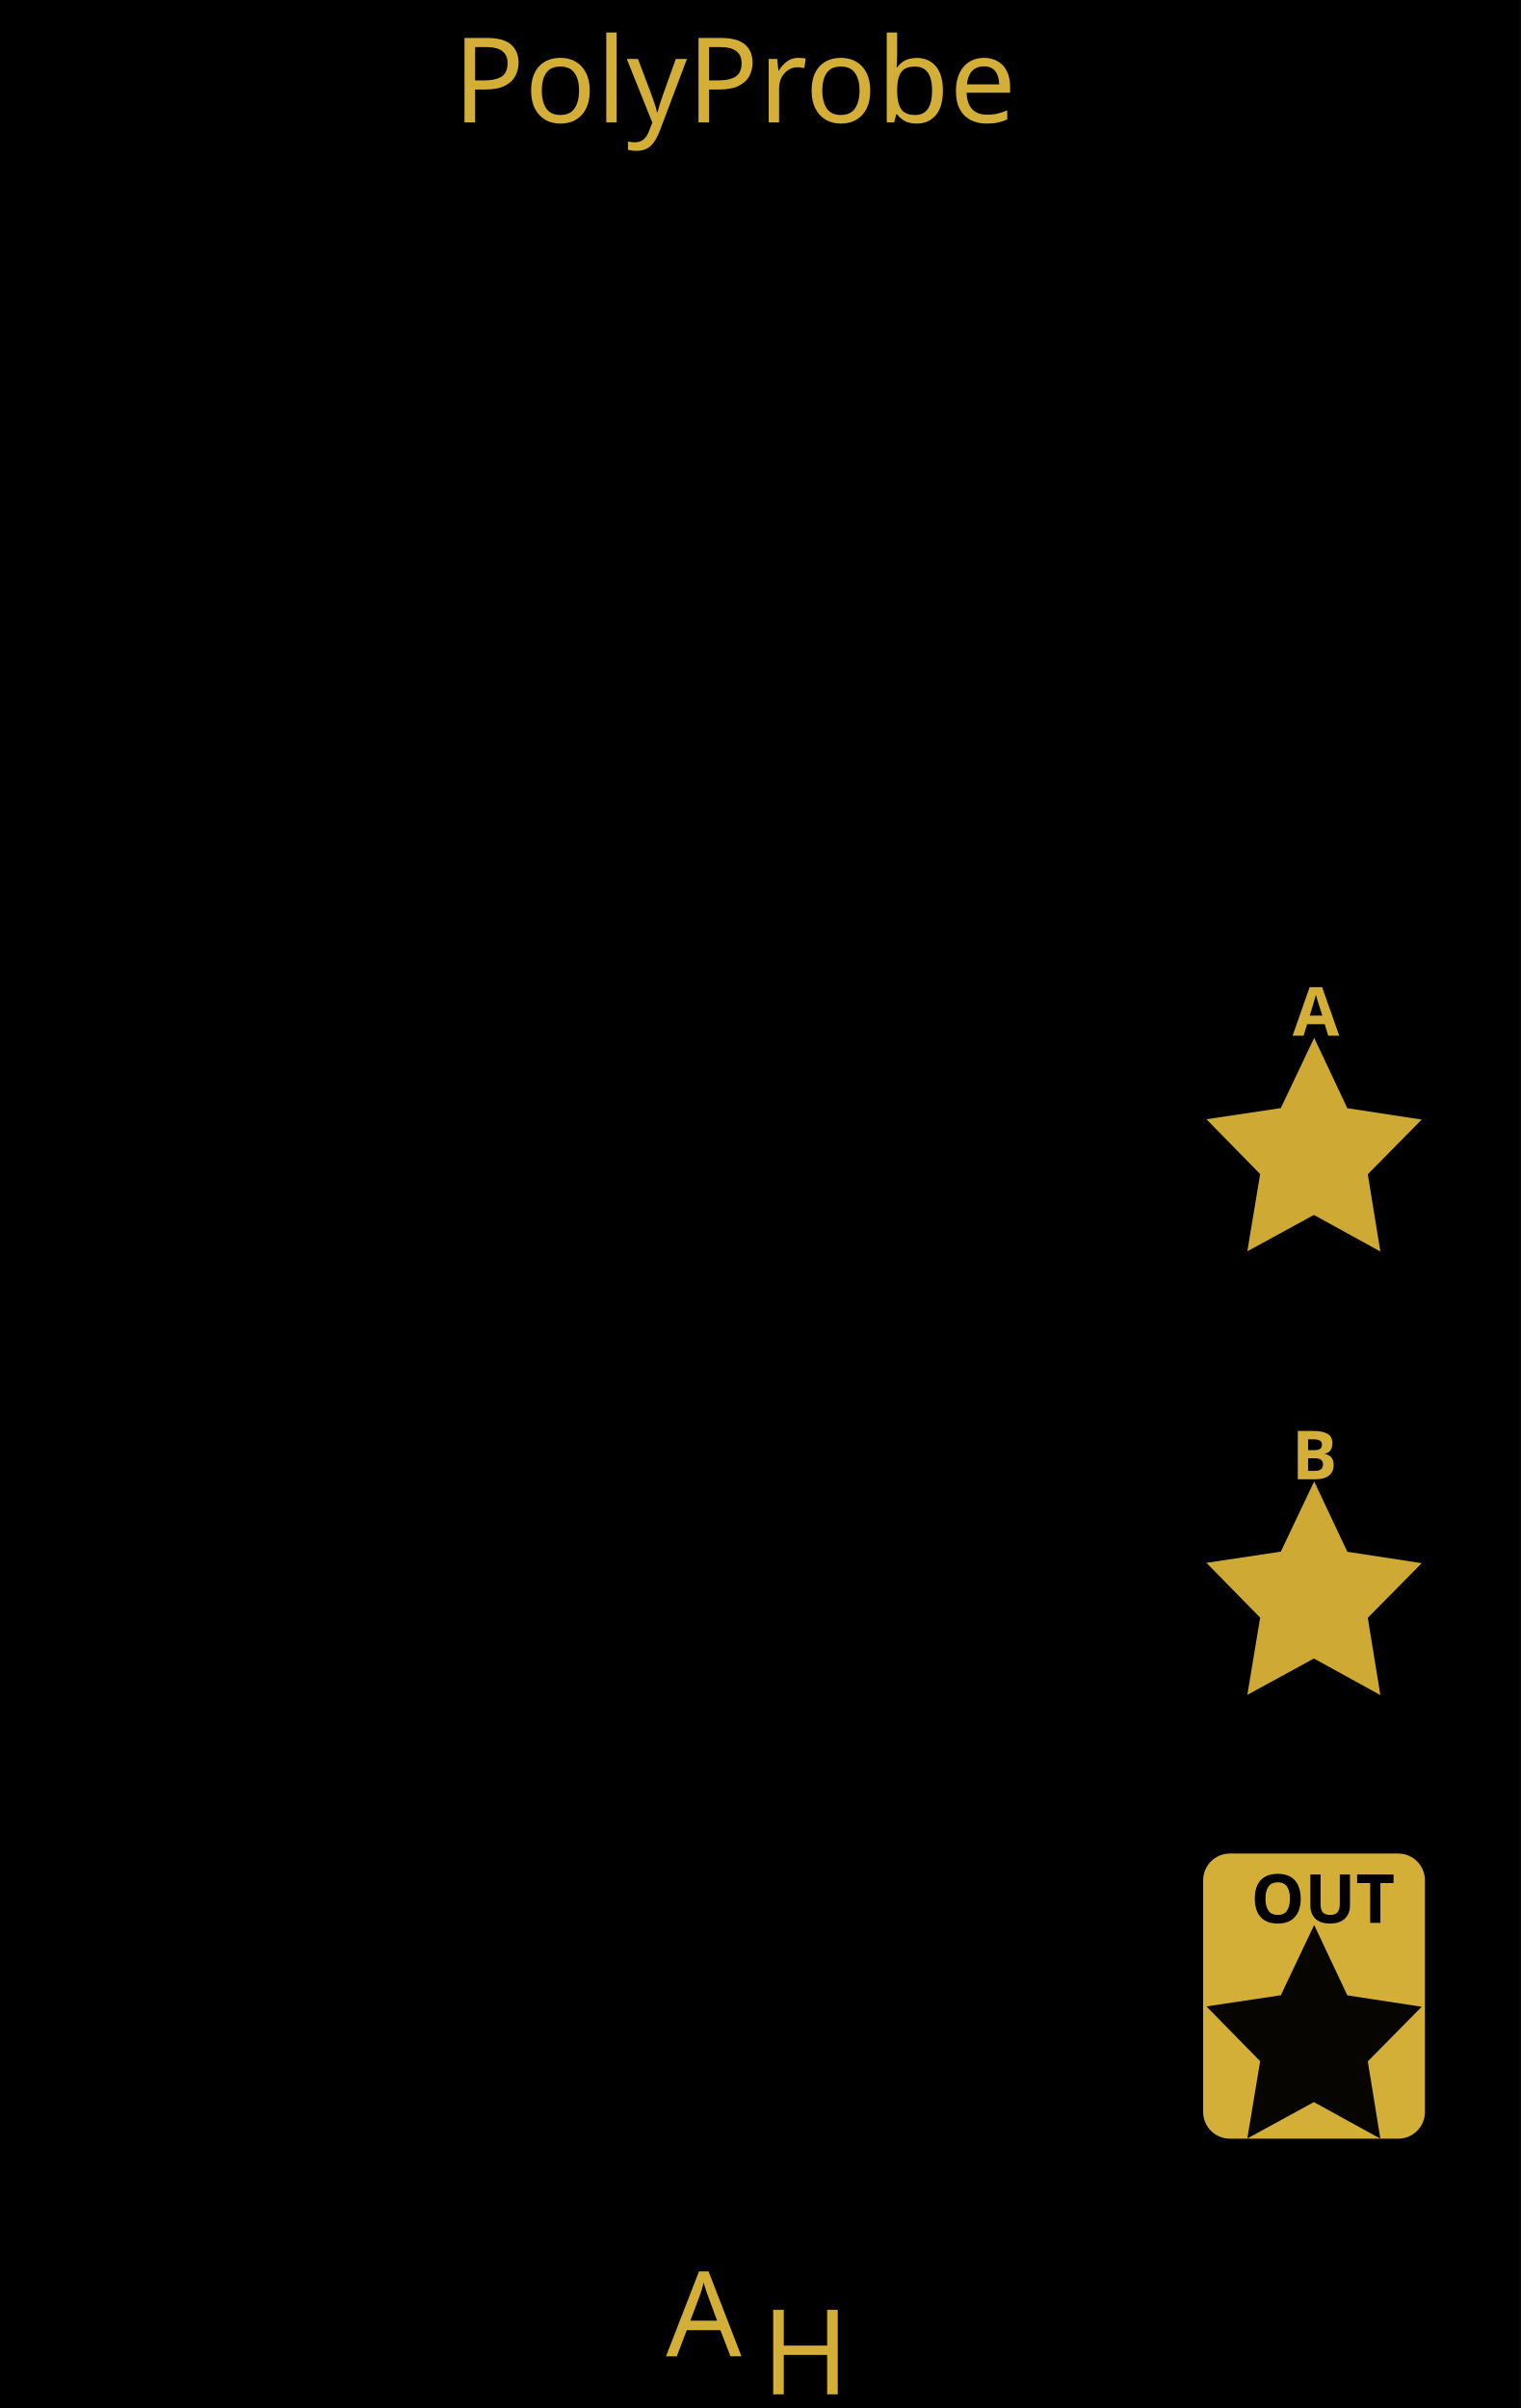
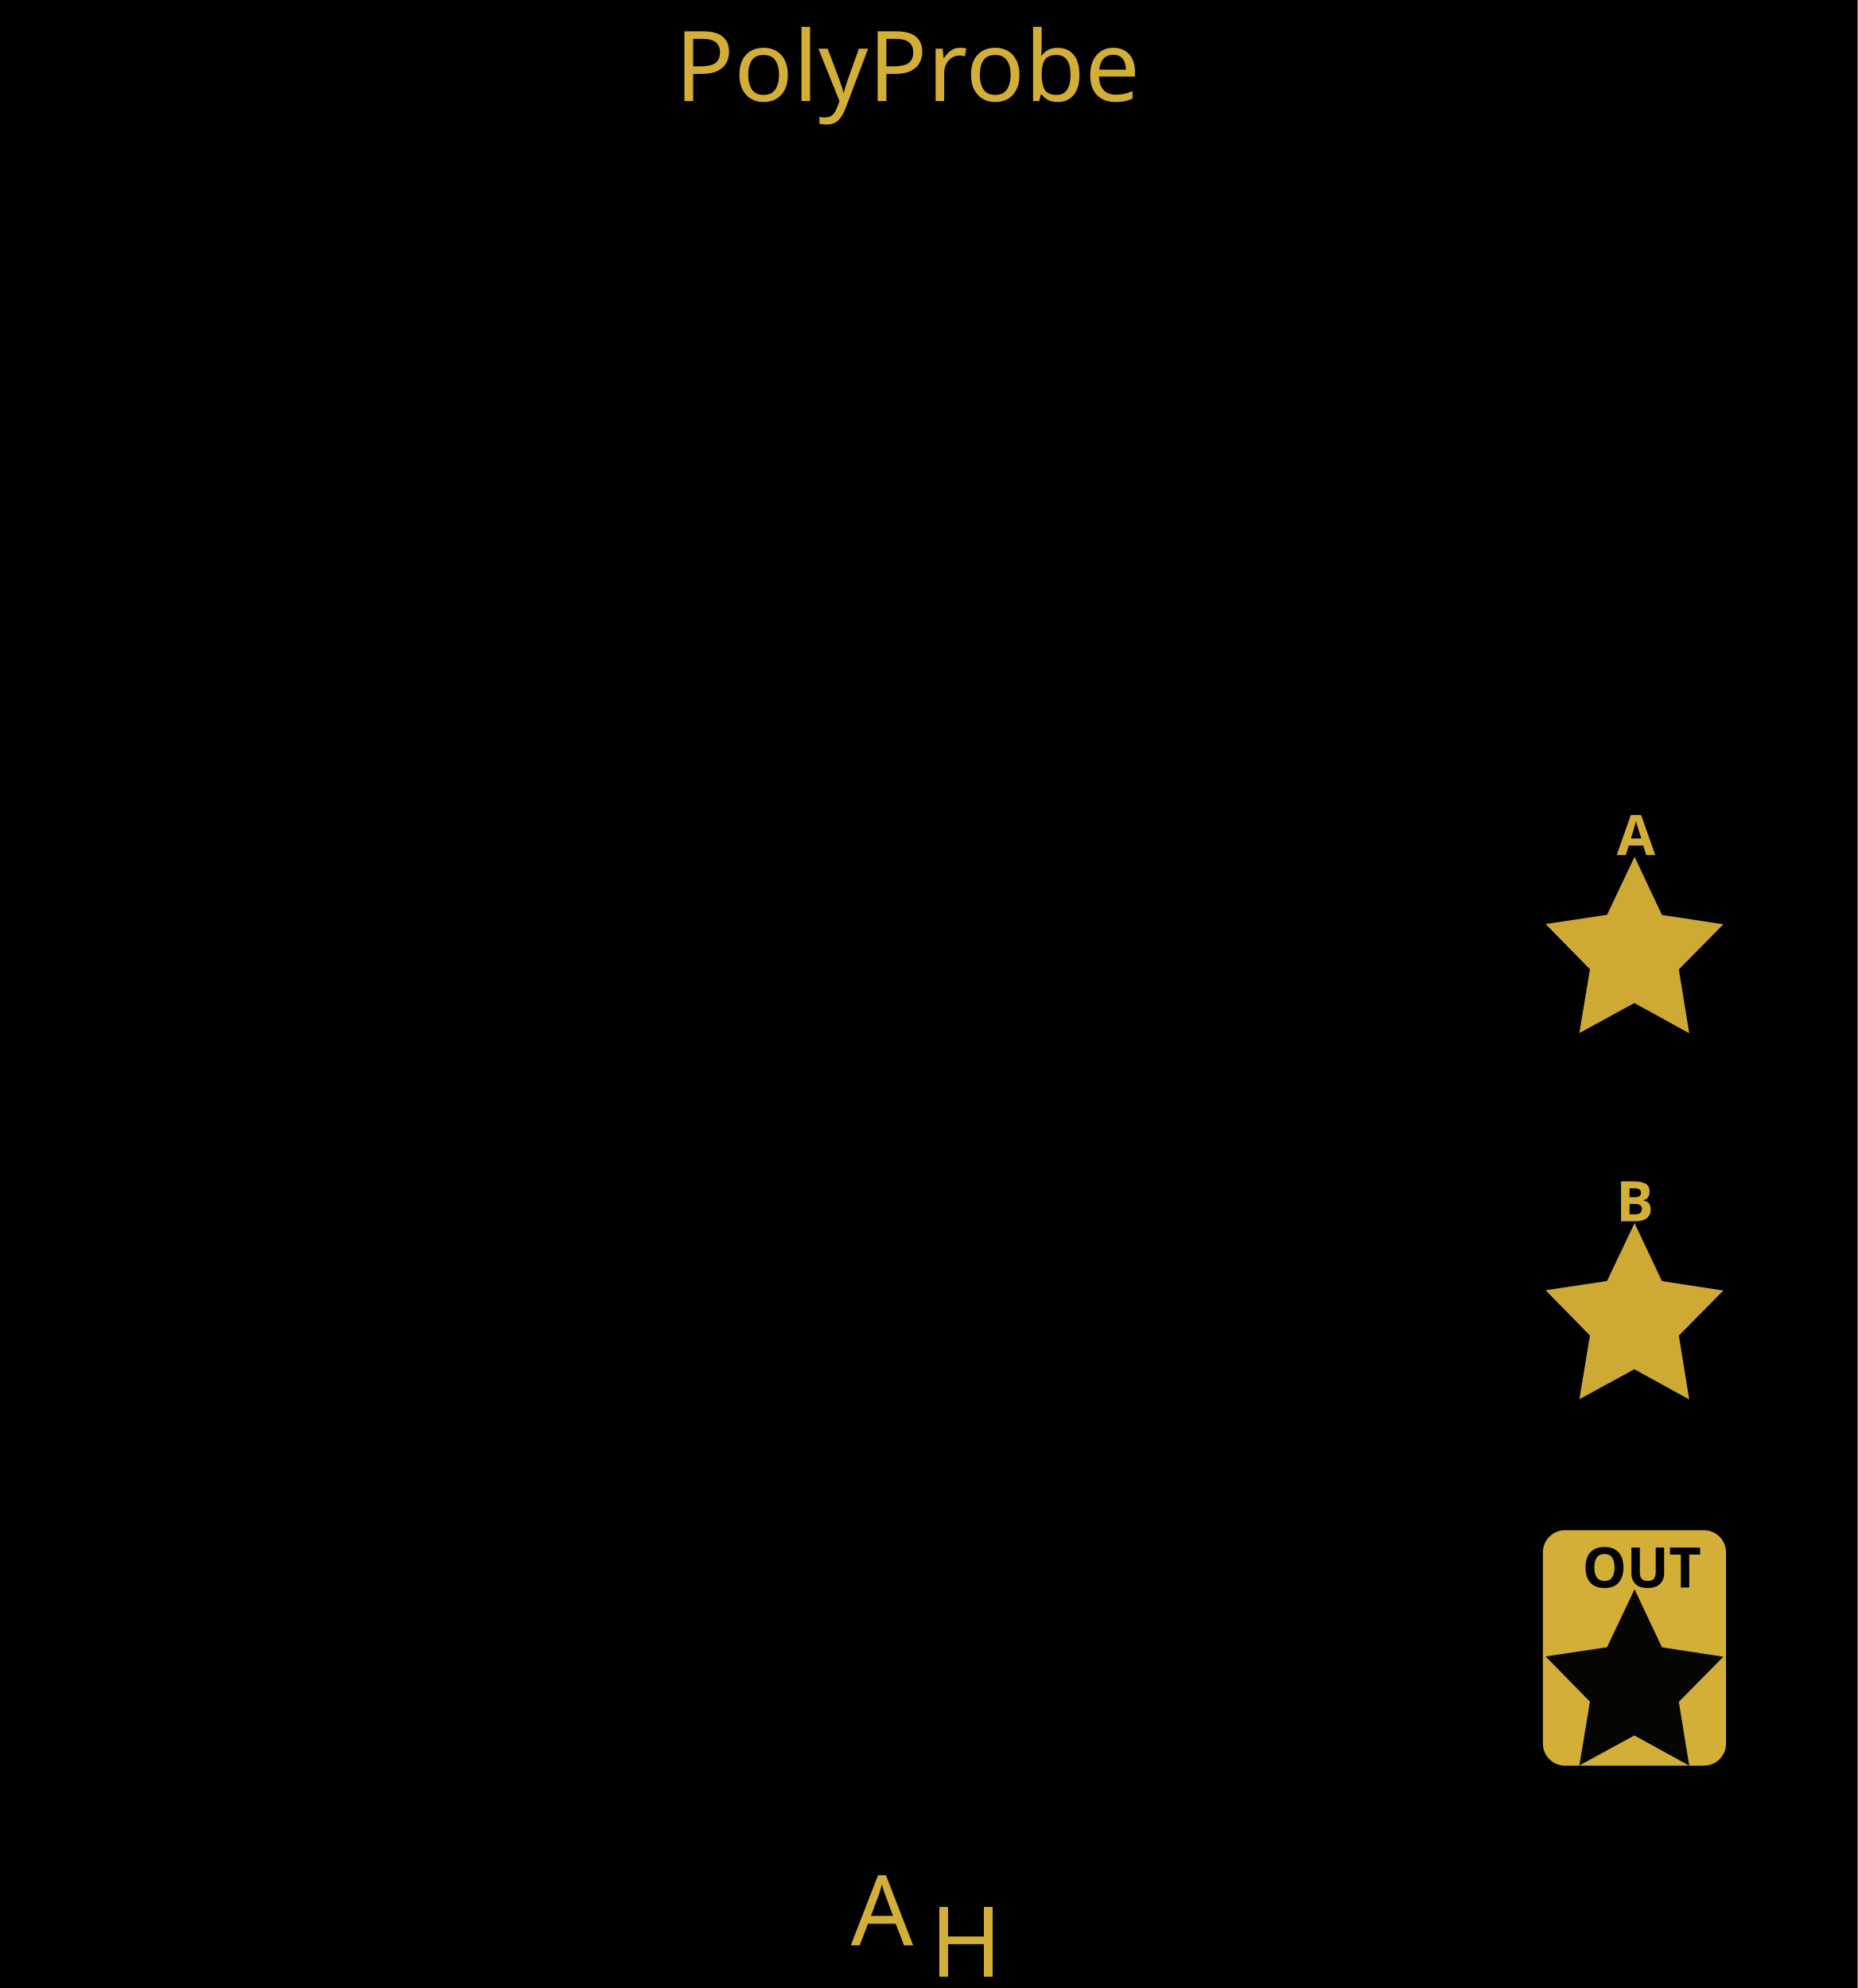
- <svg xmlns="http://www.w3.org/2000/svg" xmlns:ns1="http://www.openswatchbook.org/uri/2009/osb" width="240" height="380" id="svg11791" version="1.1">
+ <svg xmlns="http://www.w3.org/2000/svg" xmlns:ns1="http://www.openswatchbook.org/uri/2009/osb" width="355" height="380" id="svg11791" version="1.1">
  <defs id="defs3">
    <marker orient="auto" refY="0" refX="0" id="DotM" style="overflow:visible">
      <path id="path4782" d="m -2.5,-1 c 0,2.76 -2.24,5 -5,5 -2.76,0 -5,-2.24 -5,-5 0,-2.76 2.24,-5 5,-5 2.76,0 5,2.24 5,5 z" style="fill-rule:evenodd;stroke:#000000;stroke-width:1pt" transform="matrix(0.4,0,0,0.4,2.96,0.4)" />
    </marker>
    <marker orient="auto" refY="0" refX="0" id="Arrow1Sstart" style="overflow:visible">
      <path id="path4730" d="M 0,0 5,-5 -12.5,0 5,5 Z" style="fill-rule:evenodd;stroke:#000000;stroke-width:1pt" transform="matrix(0.2,0,0,0.2,1.2,0)" />
    </marker>
    <marker orient="auto" refY="0" refX="0" id="Arrow2Mend" style="overflow:visible">
      <path id="path5158" style="fill-rule:evenodd;stroke-width:0.625;stroke-linejoin:round" d="M 8.719,4.034 -2.207,0.016 8.719,-4.002 c -1.745,2.372 -1.735,5.617 -6e-7,8.035 z" transform="scale(-0.6)" />
    </marker>
    <marker orient="auto" refY="0" refX="0" id="Arrow2Mstart" style="overflow:visible">
      <path id="path5155" style="fill-rule:evenodd;stroke-width:0.625;stroke-linejoin:round" d="M 8.719,4.034 -2.207,0.016 8.719,-4.002 c -1.745,2.372 -1.735,5.617 -6e-7,8.035 z" transform="scale(0.6)" />
    </marker>
    <marker orient="auto" refY="0" refX="0" id="Arrow1Mstart" style="overflow:visible">
      <path id="path6730" d="M 0,0 5,-5 -12.5,0 5,5 Z" style="fill-rule:evenodd;stroke:#000000;stroke-width:1pt" transform="matrix(0.4,0,0,0.4,4,0)" />
    </marker>
    <marker orient="auto" refY="0" refX="0" id="TriangleOutM" style="overflow:visible">
      <path id="path6869" d="M 5.77,0 -2.88,5 V -5 Z" style="fill-rule:evenodd;stroke:#000000;stroke-width:1pt" transform="scale(0.4)" />
    </marker>
    <marker orient="auto" refY="0" refX="0" id="TriangleOutS" style="overflow:visible">
      <path id="path6872" d="M 5.77,0 -2.88,5 V -5 Z" style="fill-rule:evenodd;stroke:#000000;stroke-width:1pt" transform="scale(0.2)" />
    </marker>
    <marker orient="auto" refY="0" refX="0" id="SquareL" style="overflow:visible">
      <path id="path7539" d="M -5,-5 V 5 H 5 V -5 Z" style="fill-rule:evenodd;stroke:#000000;stroke-width:1pt" transform="scale(0.8)" />
    </marker>
    <marker orient="auto" refY="0" refX="0" id="Arrow1Send" style="overflow:visible">
      <path id="path6739" d="M 0,0 5,-5 -12.5,0 5,5 Z" style="fill-rule:evenodd;stroke:#000000;stroke-width:1pt" transform="matrix(-0.2,0,0,-0.2,-1.2,0)" />
    </marker>
    <marker orient="auto" refY="0" refX="0" id="Arrow1Mend" style="overflow:visible">
      <path id="path6733" d="M 0,0 5,-5 -12.5,0 5,5 Z" style="fill-rule:evenodd;stroke:#000000;stroke-width:1pt" transform="matrix(-0.4,0,0,-0.4,-4,0)" />
    </marker>
    <marker orient="auto" refY="0" refX="0" id="Arrow1Lend" style="overflow:visible">
      <path id="path6727" d="M 0,0 5,-5 -12.5,0 5,5 Z" style="fill-rule:evenodd;stroke:#000000;stroke-width:1pt" transform="matrix(-0.8,0,0,-0.8,-10,0)" />
    </marker>
    <filter height="1" width="1" y="0" x="0" id="filter3998" style="color-interpolation-filters:sRGB">
      <feConvolveMatrix order="3 3" kernelMatrix="0 1 0 0 -2 0 0 1 0" in="SourceGraphic" divisor="1" targetX="1" targetY="1" preserveAlpha="true" result="result0" bias="0" id="feConvolveMatrix4000" />
    </filter>
    <filter height="1" width="1" y="0" x="0" id="filter3286" style="color-interpolation-filters:sRGB">
      <feFlood flood-color="rgb(128,128,128)" flood-opacity="0" result="result1" id="feFlood3288" />
      <feBlend result="result2" mode="normal" in2="SourceGraphic" id="feBlend3290" />
      <feComposite k4="0" k3="0" k1="0" result="result3" operator="arithmetic" k2="1" in2="SourceGraphic" id="feComposite3292" />
      <feComposite operator="in" in2="SourceGraphic" id="feComposite3294" />
    </filter>
    <clipPath clipPathUnits="userSpaceOnUse" id="clipPath6603">
      <path d="M 402,402 H 9515 V 13631 H 402 Z" id="path6605" style="clip-rule:evenodd" />
    </clipPath>
    <clipPath clipPathUnits="userSpaceOnUse" id="clipPath6613">
      <path d="M 402,402 H 9515 V 13631 H 402 Z" id="path6615" style="clip-rule:evenodd" />
    </clipPath>
    <clipPath clipPathUnits="userSpaceOnUse" id="clipPath6619">
      <path d="M 614,402 H 9303 V 6057 H 614 Z" id="path6621" style="clip-rule:evenodd" />
    </clipPath>
    <clipPath clipPathUnits="userSpaceOnUse" id="clipPath6290">
      <path d="M 402,402 H 9515 V 13631 H 402 Z" id="path6292" style="clip-rule:evenodd" />
    </clipPath>
    <clipPath clipPathUnits="userSpaceOnUse" id="clipPath6300">
      <path d="M 402,402 H 9515 V 13631 H 402 Z" id="path6302" style="clip-rule:evenodd" />
    </clipPath>
    <clipPath clipPathUnits="userSpaceOnUse" id="clipPath6306">
      <path d="M 614,402 H 9303 V 6655 H 614 Z" id="path6308" style="clip-rule:evenodd" />
    </clipPath>
    <clipPath clipPathUnits="userSpaceOnUse" id="clipPath5977">
      <path d="M 402,402 H 9515 V 13631 H 402 Z" id="path5979" style="clip-rule:evenodd" />
    </clipPath>
    <clipPath clipPathUnits="userSpaceOnUse" id="clipPath5987">
      <path d="M 402,402 H 9515 V 13631 H 402 Z" id="path5989" style="clip-rule:evenodd" />
    </clipPath>
    <clipPath clipPathUnits="userSpaceOnUse" id="clipPath5993">
      <path d="M 614,402 H 9303 V 6645 H 614 Z" id="path5995" style="clip-rule:evenodd" />
    </clipPath>
    <clipPath clipPathUnits="userSpaceOnUse" id="clipPath5664">
      <path d="M 402,402 H 9515 V 13631 H 402 Z" id="path5666" style="clip-rule:evenodd" />
    </clipPath>
    <clipPath clipPathUnits="userSpaceOnUse" id="clipPath5674">
      <path d="M 402,402 H 9515 V 13631 H 402 Z" id="path5676" style="clip-rule:evenodd" />
    </clipPath>
    <clipPath clipPathUnits="userSpaceOnUse" id="clipPath5680">
      <path d="M 614,402 H 9303 V 6655 H 614 Z" id="path5682" style="clip-rule:evenodd" />
    </clipPath>
    <clipPath clipPathUnits="userSpaceOnUse" id="clipPath5363">
      <path d="M 402,402 H 9515 V 13631 H 402 Z" id="path5365" style="clip-rule:evenodd" />
    </clipPath>
    <clipPath clipPathUnits="userSpaceOnUse" id="clipPath5373">
      <path d="M 402,402 H 9515 V 13631 H 402 Z" id="path5375" style="clip-rule:evenodd" />
    </clipPath>
    <clipPath clipPathUnits="userSpaceOnUse" id="clipPath5379">
      <path d="M 614,402 H 9303 V 6051 H 614 Z" id="path5381" style="clip-rule:evenodd" />
    </clipPath>
    <clipPath clipPathUnits="userSpaceOnUse" id="clipPath5062">
      <path d="M 402,402 H 9515 V 13631 H 402 Z" id="path5064" style="clip-rule:evenodd" />
    </clipPath>
    <clipPath clipPathUnits="userSpaceOnUse" id="clipPath5072">
      <path d="M 402,402 H 9515 V 13631 H 402 Z" id="path5074" style="clip-rule:evenodd" />
    </clipPath>
    <clipPath clipPathUnits="userSpaceOnUse" id="clipPath5078">
      <path d="M 614,402 H 9303 V 6051 H 614 Z" id="path5080" style="clip-rule:evenodd" />
    </clipPath>
    <clipPath clipPathUnits="userSpaceOnUse" id="clipPath4761">
      <path d="M 402,402 H 9515 V 13631 H 402 Z" id="path4763" style="clip-rule:evenodd" />
    </clipPath>
    <clipPath clipPathUnits="userSpaceOnUse" id="clipPath4771">
      <path d="M 402,402 H 9515 V 13631 H 402 Z" id="path4773" style="clip-rule:evenodd" />
    </clipPath>
    <clipPath clipPathUnits="userSpaceOnUse" id="clipPath4777">
      <path d="M 614,402 H 9303 V 6051 H 614 Z" id="path4779" style="clip-rule:evenodd" />
    </clipPath>
    <clipPath clipPathUnits="userSpaceOnUse" id="clipPath4159">
      <path d="M 402,402 H 9515 V 13631 H 402 Z" id="path4161" style="clip-rule:evenodd" />
    </clipPath>
    <clipPath clipPathUnits="userSpaceOnUse" id="clipPath4169">
      <path d="M 402,402 H 9515 V 13631 H 402 Z" id="path4171" style="clip-rule:evenodd" />
    </clipPath>
    <clipPath clipPathUnits="userSpaceOnUse" id="clipPath4175">
      <path d="M 614,402 H 9303 V 6051 H 614 Z" id="path4177" style="clip-rule:evenodd" />
    </clipPath>
    <linearGradient ns1:paint="solid" id="linearGradient8170">
      <stop id="stop8172" offset="0" style="stop-color:#000000;stop-opacity:1;" />
    </linearGradient>
    <filter height="1" width="1" y="0" x="0" id="filter3998-0" style="color-interpolation-filters:sRGB">
      <feConvolveMatrix order="3 3" kernelMatrix="0 1 0 0 -2 0 0 1 0" in="SourceGraphic" divisor="1" targetX="1" targetY="1" preserveAlpha="true" result="result0" bias="0" id="feConvolveMatrix4000-2" />
    </filter>
    <filter height="1" width="1" y="0" x="0" id="filter3286-2" style="color-interpolation-filters:sRGB">
      <feFlood flood-color="rgb(128,128,128)" flood-opacity="0" result="result1" id="feFlood3288-2" />
      <feBlend result="result2" mode="normal" in2="SourceGraphic" id="feBlend3290-7" />
      <feComposite k4="0" k3="0" k1="0" result="result3" operator="arithmetic" k2="1" in2="SourceGraphic" id="feComposite3292-9" />
      <feComposite operator="in" in2="SourceGraphic" id="feComposite3294-7" />
    </filter>
    <clipPath clipPathUnits="userSpaceOnUse" id="clipPath6603-6">
      <path d="M 402,402 H 9515 V 13631 H 402 Z" id="path6605-9" style="clip-rule:evenodd" />
    </clipPath>
    <clipPath clipPathUnits="userSpaceOnUse" id="clipPath6613-4">
      <path d="M 402,402 H 9515 V 13631 H 402 Z" id="path6615-8" style="clip-rule:evenodd" />
    </clipPath>
    <clipPath clipPathUnits="userSpaceOnUse" id="clipPath6619-1">
      <path d="M 614,402 H 9303 V 6057 H 614 Z" id="path6621-7" style="clip-rule:evenodd" />
    </clipPath>
    <clipPath clipPathUnits="userSpaceOnUse" id="clipPath6290-7">
      <path d="M 402,402 H 9515 V 13631 H 402 Z" id="path6292-5" style="clip-rule:evenodd" />
    </clipPath>
    <clipPath clipPathUnits="userSpaceOnUse" id="clipPath6300-0">
      <path d="M 402,402 H 9515 V 13631 H 402 Z" id="path6302-9" style="clip-rule:evenodd" />
    </clipPath>
    <clipPath clipPathUnits="userSpaceOnUse" id="clipPath6306-6">
      <path d="M 614,402 H 9303 V 6655 H 614 Z" id="path6308-7" style="clip-rule:evenodd" />
    </clipPath>
    <clipPath clipPathUnits="userSpaceOnUse" id="clipPath5977-5">
      <path d="M 402,402 H 9515 V 13631 H 402 Z" id="path5979-9" style="clip-rule:evenodd" />
    </clipPath>
    <clipPath clipPathUnits="userSpaceOnUse" id="clipPath5987-8">
      <path d="M 402,402 H 9515 V 13631 H 402 Z" id="path5989-4" style="clip-rule:evenodd" />
    </clipPath>
    <clipPath clipPathUnits="userSpaceOnUse" id="clipPath5993-8">
      <path d="M 614,402 H 9303 V 6645 H 614 Z" id="path5995-7" style="clip-rule:evenodd" />
    </clipPath>
    <clipPath clipPathUnits="userSpaceOnUse" id="clipPath5664-9">
      <path d="M 402,402 H 9515 V 13631 H 402 Z" id="path5666-9" style="clip-rule:evenodd" />
    </clipPath>
    <clipPath clipPathUnits="userSpaceOnUse" id="clipPath5674-5">
      <path d="M 402,402 H 9515 V 13631 H 402 Z" id="path5676-5" style="clip-rule:evenodd" />
    </clipPath>
    <clipPath clipPathUnits="userSpaceOnUse" id="clipPath5680-8">
      <path d="M 614,402 H 9303 V 6655 H 614 Z" id="path5682-9" style="clip-rule:evenodd" />
    </clipPath>
    <clipPath clipPathUnits="userSpaceOnUse" id="clipPath5363-3">
      <path d="M 402,402 H 9515 V 13631 H 402 Z" id="path5365-2" style="clip-rule:evenodd" />
    </clipPath>
    <clipPath clipPathUnits="userSpaceOnUse" id="clipPath5373-7">
      <path d="M 402,402 H 9515 V 13631 H 402 Z" id="path5375-5" style="clip-rule:evenodd" />
    </clipPath>
    <clipPath clipPathUnits="userSpaceOnUse" id="clipPath5379-4">
      <path d="M 614,402 H 9303 V 6051 H 614 Z" id="path5381-8" style="clip-rule:evenodd" />
    </clipPath>
    <clipPath clipPathUnits="userSpaceOnUse" id="clipPath5062-2">
      <path d="M 402,402 H 9515 V 13631 H 402 Z" id="path5064-2" style="clip-rule:evenodd" />
    </clipPath>
    <clipPath clipPathUnits="userSpaceOnUse" id="clipPath5072-4">
      <path d="M 402,402 H 9515 V 13631 H 402 Z" id="path5074-9" style="clip-rule:evenodd" />
    </clipPath>
    <clipPath clipPathUnits="userSpaceOnUse" id="clipPath5078-8">
      <path d="M 614,402 H 9303 V 6051 H 614 Z" id="path5080-7" style="clip-rule:evenodd" />
    </clipPath>
    <clipPath clipPathUnits="userSpaceOnUse" id="clipPath4761-5">
      <path d="M 402,402 H 9515 V 13631 H 402 Z" id="path4763-2" style="clip-rule:evenodd" />
    </clipPath>
    <clipPath clipPathUnits="userSpaceOnUse" id="clipPath4771-1">
      <path d="M 402,402 H 9515 V 13631 H 402 Z" id="path4773-7" style="clip-rule:evenodd" />
    </clipPath>
    <clipPath clipPathUnits="userSpaceOnUse" id="clipPath4777-0">
      <path d="M 614,402 H 9303 V 6051 H 614 Z" id="path4779-9" style="clip-rule:evenodd" />
    </clipPath>
    <clipPath clipPathUnits="userSpaceOnUse" id="clipPath4159-1">
      <path d="M 402,402 H 9515 V 13631 H 402 Z" id="path4161-2" style="clip-rule:evenodd" />
    </clipPath>
    <clipPath clipPathUnits="userSpaceOnUse" id="clipPath4169-5">
      <path d="M 402,402 H 9515 V 13631 H 402 Z" id="path4171-5" style="clip-rule:evenodd" />
    </clipPath>
    <clipPath clipPathUnits="userSpaceOnUse" id="clipPath4175-8">
      <path d="M 614,402 H 9303 V 6051 H 614 Z" id="path4177-8" style="clip-rule:evenodd" />
    </clipPath>
    <linearGradient ns1:paint="solid" id="linearGradient8170-5">
      <stop id="stop8172-0" offset="0" style="stop-color:#000000;stop-opacity:1;" />
    </linearGradient>
    <clipPath id="clip89">
      <rect id="rect4864" height="19" width="18" x="0" y="0" />
    </clipPath>
    <clipPath id="clip90">
      <path id="path4861" d="m 0.898,0.129 h 16.25 v 17.883 h -16.25 z m 0,0" />
    </clipPath>
    <mask id="mask44">
      <g transform="matrix(0.2645833,0,0,0.2645833,89.35879,128.5777)" id="g4858" style="filter:url(#alpha)">
        <rect id="rect4856" style="fill:#000000;fill-opacity:0.15;stroke:none" height="3351.5" width="3052.87" y="0" x="0" />
      </g>
    </mask>
    <filter height="1" width="1" y="0" x="0" filterUnits="objectBoundingBox" id="alpha">
      <feColorMatrix id="feColorMatrix4149" values="0 0 0 0 1 0 0 0 0 1 0 0 0 0 1 0 0 0 1 0" in="SourceGraphic" type="matrix" />
    </filter>
    <clipPath id="clipPath17821">
      <rect id="rect17819" height="19" width="18" x="0" y="0" />
    </clipPath>
    <clipPath id="clipPath17825">
      <path id="path17823" d="m 0.898,0.129 h 16.25 v 17.883 h -16.25 z m 0,0" />
    </clipPath>
    <clipPath id="clip87">
      <rect id="rect4848" height="26" width="24" x="0" y="0" />
    </clipPath>
    <clipPath id="clip88">
      <path id="path4845" d="m 0.684,0.922 h 22.68 v 24.938 H 0.684 Z m 0,0" />
    </clipPath>
    <mask id="mask43">
      <g transform="matrix(0.2645833,0,0,0.2645833,89.35879,128.5777)" id="g4842" style="filter:url(#alpha)">
        <rect id="rect4840" style="fill:#000000;fill-opacity:0.15;stroke:none" height="3351.5" width="3052.87" y="0" x="0" />
      </g>
    </mask>
    <filter height="1" width="1" y="0" x="0" filterUnits="objectBoundingBox" id="filter17836">
      <feColorMatrix id="feColorMatrix17834" values="0 0 0 0 1 0 0 0 0 1 0 0 0 0 1 0 0 0 1 0" in="SourceGraphic" type="matrix" />
    </filter>
    <clipPath id="clipPath17840">
      <rect id="rect17838" height="26" width="24" x="0" y="0" />
    </clipPath>
    <clipPath id="clipPath17844">
      <path id="path17842" d="m 0.684,0.922 h 22.68 v 24.938 H 0.684 Z m 0,0" />
    </clipPath>
  </defs>
  <g id="layer2" style="display:inline" transform="translate(0.01175524,-74.38676)">
-     <rect style="fill:#000000;fill-opacity:1;stroke-width:16.21" id="rect7953" width="240" height="380" x="-0.012" y="74.387" ry="0" />
+     <rect style="fill:#000000;fill-opacity:1;stroke-width:16.21" id="rect7953" width="355" height="380" x="-0.012" y="74.387" ry="0" />
    <g style="font-style:normal;font-variant:normal;font-weight:bold;font-stretch:condensed;font-size:24px;line-height:125%;font-family:Miso;-inkscape-font-specification:'Miso Bold Condensed';letter-spacing:-0.06px;word-spacing:0px;fill:#000000;fill-opacity:1;stroke:none" id="text4395" transform="matrix(0.8346288,0,0,0.8346288,-0.00194398,75.14247)" />
    <g transform="matrix(0.8346288,0,0,0.8346288,-0.00194398,76.32542)" style="font-style:normal;font-variant:normal;font-weight:normal;font-stretch:normal;font-size:16px;line-height:125%;font-family:Nasalization;-inkscape-font-specification:Nasalization;letter-spacing:0px;word-spacing:0px;fill:#000000;fill-opacity:1;stroke:none" id="text20106" />
    <g style="font-style:normal;font-variant:normal;font-weight:bold;font-stretch:condensed;font-size:14px;line-height:125%;font-family:Miso;-inkscape-font-specification:'Miso Bold Condensed';letter-spacing:-0.06px;word-spacing:0px;fill:#000000;fill-opacity:1;stroke:none" id="flowRoot7367" transform="matrix(0.8346288,0,0,0.8346288,-0.00194398,75.14247)" />
    <g transform="matrix(0.8346288,0,0,0.8346288,-0.00194398,76.32542)" style="font-style:normal;font-variant:normal;font-weight:bold;font-stretch:condensed;font-size:14px;line-height:125%;font-family:Miso;-inkscape-font-specification:'Miso Bold Condensed';letter-spacing:0px;word-spacing:0px;fill:#000000;fill-opacity:1;stroke:none" id="text10240" />
    <g style="display:inline;fill:#ffffff;fill-opacity:1" transform="matrix(0.8346288,0,0,0.8346288,-34.48847,235.1078)" id="g4020" />
-     <text id="text7961" y="93.702" x="71.471" style="font-style:normal;font-weight:normal;font-size:40px;line-height:1.25;font-family:sans-serif;letter-spacing:0px;word-spacing:0px;fill:#d4af37;fill-opacity:1;stroke:none" xml:space="preserve">
-       <tspan style="font-style:normal;font-variant:normal;font-weight:normal;font-stretch:normal;font-size:18.667px;font-family:'Cooper Black';-inkscape-font-specification:'Cooper Black, Normal';font-variant-ligatures:normal;font-variant-caps:normal;font-variant-numeric:normal;font-feature-settings:normal;text-align:start;writing-mode:lr-tb;text-anchor:start;fill:#d4af37;fill-opacity:1" y="93.702" x="71.471" id="tspan7959">PolyProbe</tspan>
+     <text id="text7961" y="93.702" x="128.971" style="font-style:normal;font-weight:normal;font-size:40px;line-height:1.25;font-family:sans-serif;letter-spacing:0px;word-spacing:0px;fill:#d4af37;fill-opacity:1;stroke:none" xml:space="preserve">
+       <tspan style="font-style:normal;font-variant:normal;font-weight:normal;font-stretch:normal;font-size:18.667px;font-family:'Cooper Black';-inkscape-font-specification:'Cooper Black, Normal';font-variant-ligatures:normal;font-variant-caps:normal;font-variant-numeric:normal;font-feature-settings:normal;text-align:start;writing-mode:lr-tb;text-anchor:start;fill:#d4af37;fill-opacity:1" y="93.702" x="128.971" id="tspan7959">PolyProbe</tspan>
    </text>
    <text xml:space="preserve" style="font-style:normal;font-weight:normal;font-size:40px;line-height:1.25;font-family:sans-serif;letter-spacing:0px;word-spacing:0px;fill:#000000;fill-opacity:1;stroke:none" x="112.307" y="441.102" id="text6045">
      <tspan id="tspan6043" x="112.307" y="477.595" />
    </text>
-     <g id="g6059" transform="translate(-0.8833256,1.500498)">
+     <g id="g6059" transform="translate(56.61667,1.500498)">
      <text id="text6049" y="444.725" x="105.966" style="font-style:normal;font-weight:normal;font-size:40px;line-height:1.25;font-family:sans-serif;letter-spacing:0px;word-spacing:0px;fill:#000000;fill-opacity:1;stroke:none" xml:space="preserve">
        <tspan style="font-style:normal;font-variant:normal;font-weight:normal;font-stretch:normal;font-size:18.667px;font-family:'Cooper Black';-inkscape-font-specification:'Cooper Black, Normal';font-variant-ligatures:normal;font-variant-caps:normal;font-variant-numeric:normal;font-feature-settings:normal;text-align:start;writing-mode:lr-tb;text-anchor:start;fill:#d4af37;fill-opacity:1" y="444.725" x="105.966" id="tspan6047">A</tspan>
      </text>
      <text xml:space="preserve" style="font-style:normal;font-weight:normal;font-size:40px;line-height:1.25;font-family:sans-serif;letter-spacing:0px;word-spacing:0px;fill:#000000;fill-opacity:1;stroke:none" x="121.066" y="450.725" id="text6053">
        <tspan id="tspan6051" x="121.066" y="450.725" style="font-style:normal;font-variant:normal;font-weight:normal;font-stretch:normal;font-size:18.667px;font-family:'Cooper Black';-inkscape-font-specification:'Cooper Black, Normal';font-variant-ligatures:normal;font-variant-caps:normal;font-variant-numeric:normal;font-feature-settings:normal;text-align:start;writing-mode:lr-tb;text-anchor:start;fill:#d4af37;fill-opacity:1">H</tspan>
      </text>
    </g>
    <text xml:space="preserve" style="font-style:normal;font-variant:normal;font-weight:normal;font-stretch:normal;font-size:40px;line-height:1.25;font-family:Eurostile;-inkscape-font-specification:Eurostile;letter-spacing:0px;word-spacing:0px;fill:#000000;fill-opacity:1;stroke:none" x="-101.724" y="196.235" id="text18936">
      <tspan id="tspan18934" x="-101.724" y="231.995" />
    </text>
    <text xml:space="preserve" style="font-style:normal;font-weight:normal;font-size:37.333px;line-height:1.25;font-family:sans-serif;letter-spacing:0px;word-spacing:0px;fill:#d4af37;fill-opacity:1;stroke:none" x="40.735" y="207.953" id="text22752">
      <tspan id="tspan22750" x="40.735" y="242.013" />
    </text>
    <text xml:space="preserve" style="font-style:normal;font-weight:normal;font-size:37.333px;line-height:1.25;font-family:sans-serif;letter-spacing:0px;word-spacing:0px;fill:#000000;fill-opacity:1;stroke:none" x="70.716" y="348.295" id="text22756">
      <tspan id="tspan22754" x="70.716" y="382.355" style="fill:#d4af37;fill-opacity:1" />
    </text>
-     <flowRoot xml:space="preserve" id="flowRoot1122" style="fill:black;fill-opacity:1;stroke:none;font-family:sans-serif;font-style:normal;font-weight:normal;font-size:37.333px;line-height:1.25;letter-spacing:0px;word-spacing:0px">
+     <flowRoot xml:space="preserve" id="flowRoot1122" style="font-style:normal;font-weight:normal;font-size:37.333px;line-height:1.25;font-family:sans-serif;letter-spacing:0px;word-spacing:0px;fill:#000000;fill-opacity:1;stroke:none">
      <flowRegion id="flowRegion1124">
        <rect id="rect1126" width="366.836" height="465.127" x="-64.503" y="-35.543" />
      </flowRegion>
      <flowPara id="flowPara1128" />
    </flowRoot>
-     <rect style="display:inline;fill:#000000;fill-opacity:1;stroke-width:0.785" id="rect10536" width="35" height="45" x="189.841" y="-341.887" ry="4.219" transform="scale(1,-1)" rx="4.219" />
-     <text id="text10544" y="307.824" x="203.823" style="font-style:normal;font-weight:normal;font-size:40px;line-height:1.25;font-family:sans-serif;letter-spacing:0px;word-spacing:0px;display:inline;fill:#d4af37;fill-opacity:1;stroke:none" xml:space="preserve">
-       <tspan style="font-style:normal;font-variant:normal;font-weight:bold;font-stretch:normal;font-size:10.667px;font-family:Eurostile;-inkscape-font-specification:'Eurostile, Bold';font-variant-ligatures:normal;font-variant-caps:normal;font-variant-numeric:normal;font-feature-settings:normal;text-align:start;writing-mode:lr-tb;text-anchor:start;fill:#d4af37;fill-opacity:1" y="307.824" x="203.823" id="tspan10542">B</tspan>
-     </text>
-     <path style="display:inline;opacity:0.97;fill:#d4af37;fill-opacity:1;stroke:none;stroke-width:0.5;stroke-miterlimit:4;stroke-dasharray:none;stroke-opacity:1" id="path1433" d="m 76.627,232.541 -3.138,9.254 5.844,7.831 -9.77,-0.125 -5.642,7.978 -2.9,-9.331 -9.331,-2.9 7.978,-5.642 -0.125,-9.77 7.831,5.844 z" transform="matrix(1.080672,0.5766521,-0.552785,1.127332,270.0639,14.72843)" />
-     <rect transform="scale(1,-1)" ry="4.219" y="-271.887" x="189.841" height="45" width="35" id="rect1142" style="display:inline;fill:#000000;fill-opacity:1;stroke-width:0.785" rx="4.219" />
-     <text xml:space="preserve" style="font-style:normal;font-weight:normal;font-size:40px;line-height:1.25;font-family:sans-serif;letter-spacing:0px;word-spacing:0px;display:inline;fill:#d4af37;fill-opacity:1;stroke:none" x="203.956" y="237.824" id="text1146">
-       <tspan id="tspan1144" x="203.956" y="237.824" style="font-style:normal;font-variant:normal;font-weight:bold;font-stretch:normal;font-size:10.667px;font-family:Eurostile;-inkscape-font-specification:'Eurostile, Bold';font-variant-ligatures:normal;font-variant-caps:normal;font-variant-numeric:normal;font-feature-settings:normal;text-align:start;writing-mode:lr-tb;text-anchor:start;fill:#d4af37;fill-opacity:1">A</tspan>
-     </text>
-     <path transform="matrix(1.080672,0.5766521,-0.552785,1.127332,270.0639,-55.27157)" d="m 76.627,232.541 -3.138,9.254 5.844,7.831 -9.77,-0.125 -5.642,7.978 -2.9,-9.331 -9.331,-2.9 7.978,-5.642 -0.125,-9.77 7.831,5.844 z" id="path1148" style="display:inline;opacity:0.97;fill:#d4af37;fill-opacity:1;stroke:none;stroke-width:0.5;stroke-miterlimit:4;stroke-dasharray:none;stroke-opacity:1" />
-     <rect rx="4.219" style="display:inline;fill:#d4af37;fill-opacity:1;stroke-width:0.785" id="rect10536-4" width="35" height="45" x="189.841" y="-411.887" ry="4.219" transform="scale(1,-1)" />
-     <text id="text10544-7" y="377.824" x="197.365" style="font-style:normal;font-weight:normal;font-size:40px;line-height:1.25;font-family:sans-serif;letter-spacing:0px;word-spacing:0px;display:inline;fill:#000000;fill-opacity:1;stroke:none" xml:space="preserve">
-       <tspan style="font-style:normal;font-variant:normal;font-weight:bold;font-stretch:normal;font-size:10.667px;font-family:Eurostile;-inkscape-font-specification:'Eurostile, Bold';font-variant-ligatures:normal;font-variant-caps:normal;font-variant-numeric:normal;font-feature-settings:normal;text-align:start;writing-mode:lr-tb;text-anchor:start;fill:#000000;fill-opacity:1" y="377.824" x="197.365" id="tspan10542-6">OUT</tspan>
-     </text>
-     <path style="display:inline;opacity:0.97;fill:#000000;fill-opacity:1;stroke:none;stroke-width:0.5;stroke-miterlimit:4;stroke-dasharray:none;stroke-opacity:1" id="path1433-4" d="m 76.627,232.541 -3.138,9.254 5.844,7.831 -9.77,-0.125 -5.642,7.978 -2.9,-9.331 -9.331,-2.9 7.978,-5.642 -0.125,-9.77 7.831,5.844 z" transform="matrix(1.080672,0.5766521,-0.552785,1.127332,270.0639,84.72843)" />
+     <rect style="display:inline;fill:#000000;fill-opacity:1;stroke-width:0.785" id="rect10536" width="35" height="45" x="294.841" y="-341.887" ry="4.219" transform="scale(1,-1)" rx="4.219" />
+     <text id="text10544" y="307.824" x="308.823" style="font-style:normal;font-weight:normal;font-size:40px;line-height:1.25;font-family:sans-serif;letter-spacing:0px;word-spacing:0px;display:inline;fill:#d4af37;fill-opacity:1;stroke:none" xml:space="preserve">
+       <tspan style="font-style:normal;font-variant:normal;font-weight:bold;font-stretch:normal;font-size:10.667px;font-family:Eurostile;-inkscape-font-specification:'Eurostile, Bold';font-variant-ligatures:normal;font-variant-caps:normal;font-variant-numeric:normal;font-feature-settings:normal;text-align:start;writing-mode:lr-tb;text-anchor:start;fill:#d4af37;fill-opacity:1" y="307.824" x="308.823" id="tspan10542">B</tspan>
+     </text>
+     <path style="display:inline;opacity:0.97;fill:#d4af37;fill-opacity:1;stroke:none;stroke-width:0.5;stroke-miterlimit:4;stroke-dasharray:none;stroke-opacity:1" id="path1433" d="m 76.627,232.541 -3.138,9.254 5.844,7.831 -9.77,-0.125 -5.642,7.978 -2.9,-9.331 -9.331,-2.9 7.978,-5.642 -0.125,-9.77 7.831,5.844 z" transform="matrix(1.080672,0.5766521,-0.552785,1.127332,375.0639,14.72843)" />
+     <rect transform="scale(1,-1)" ry="4.219" y="-271.887" x="294.841" height="45" width="35" id="rect1142" style="display:inline;fill:#000000;fill-opacity:1;stroke-width:0.785" rx="4.219" />
+     <text xml:space="preserve" style="font-style:normal;font-weight:normal;font-size:40px;line-height:1.25;font-family:sans-serif;letter-spacing:0px;word-spacing:0px;display:inline;fill:#d4af37;fill-opacity:1;stroke:none" x="308.956" y="237.824" id="text1146">
+       <tspan id="tspan1144" x="308.956" y="237.824" style="font-style:normal;font-variant:normal;font-weight:bold;font-stretch:normal;font-size:10.667px;font-family:Eurostile;-inkscape-font-specification:'Eurostile, Bold';font-variant-ligatures:normal;font-variant-caps:normal;font-variant-numeric:normal;font-feature-settings:normal;text-align:start;writing-mode:lr-tb;text-anchor:start;fill:#d4af37;fill-opacity:1">A</tspan>
+     </text>
+     <path transform="matrix(1.080672,0.5766521,-0.552785,1.127332,375.0639,-55.27157)" d="m 76.627,232.541 -3.138,9.254 5.844,7.831 -9.77,-0.125 -5.642,7.978 -2.9,-9.331 -9.331,-2.9 7.978,-5.642 -0.125,-9.77 7.831,5.844 z" id="path1148" style="display:inline;opacity:0.97;fill:#d4af37;fill-opacity:1;stroke:none;stroke-width:0.5;stroke-miterlimit:4;stroke-dasharray:none;stroke-opacity:1" />
+     <rect rx="4.219" style="display:inline;fill:#d4af37;fill-opacity:1;stroke-width:0.785" id="rect10536-4" width="35" height="45" x="294.841" y="-411.887" ry="4.219" transform="scale(1,-1)" />
+     <text id="text10544-7" y="377.824" x="302.365" style="font-style:normal;font-weight:normal;font-size:40px;line-height:1.25;font-family:sans-serif;letter-spacing:0px;word-spacing:0px;display:inline;fill:#000000;fill-opacity:1;stroke:none" xml:space="preserve">
+       <tspan style="font-style:normal;font-variant:normal;font-weight:bold;font-stretch:normal;font-size:10.667px;font-family:Eurostile;-inkscape-font-specification:'Eurostile, Bold';font-variant-ligatures:normal;font-variant-caps:normal;font-variant-numeric:normal;font-feature-settings:normal;text-align:start;writing-mode:lr-tb;text-anchor:start;fill:#000000;fill-opacity:1" y="377.824" x="302.365" id="tspan10542-6">OUT</tspan>
+     </text>
+     <path style="display:inline;opacity:0.97;fill:#000000;fill-opacity:1;stroke:none;stroke-width:0.5;stroke-miterlimit:4;stroke-dasharray:none;stroke-opacity:1" id="path1433-4" d="m 76.627,232.541 -3.138,9.254 5.844,7.831 -9.77,-0.125 -5.642,7.978 -2.9,-9.331 -9.331,-2.9 7.978,-5.642 -0.125,-9.77 7.831,5.844 z" transform="matrix(1.080672,0.5766521,-0.552785,1.127332,375.0639,84.72843)" />
  </g>
</svg>
